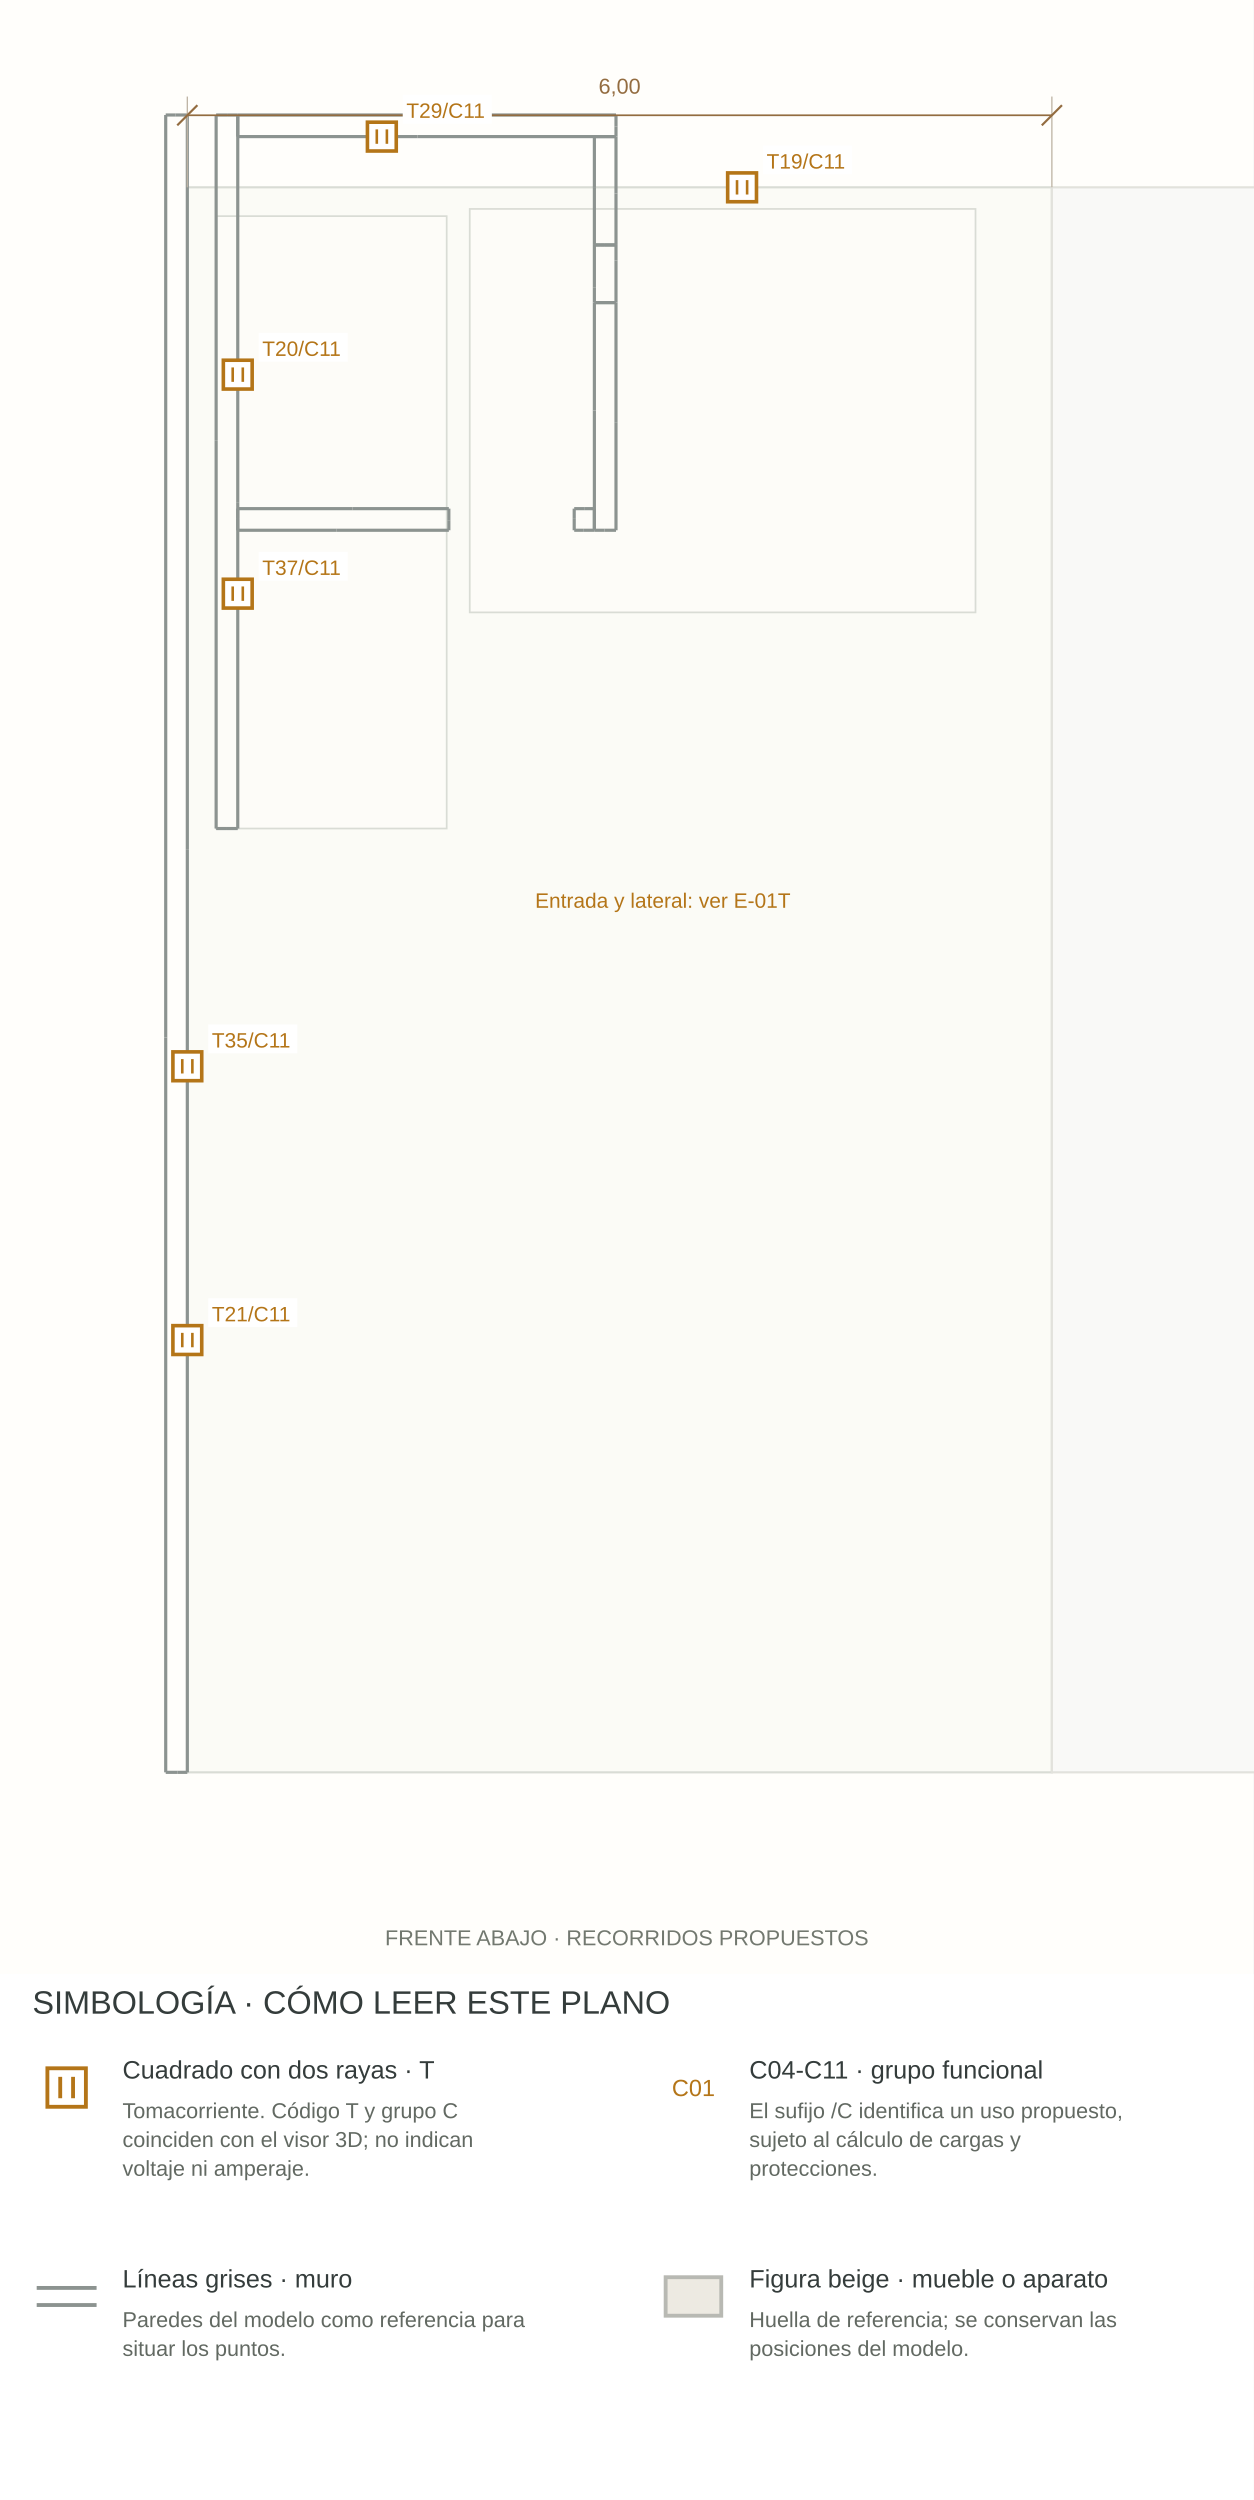
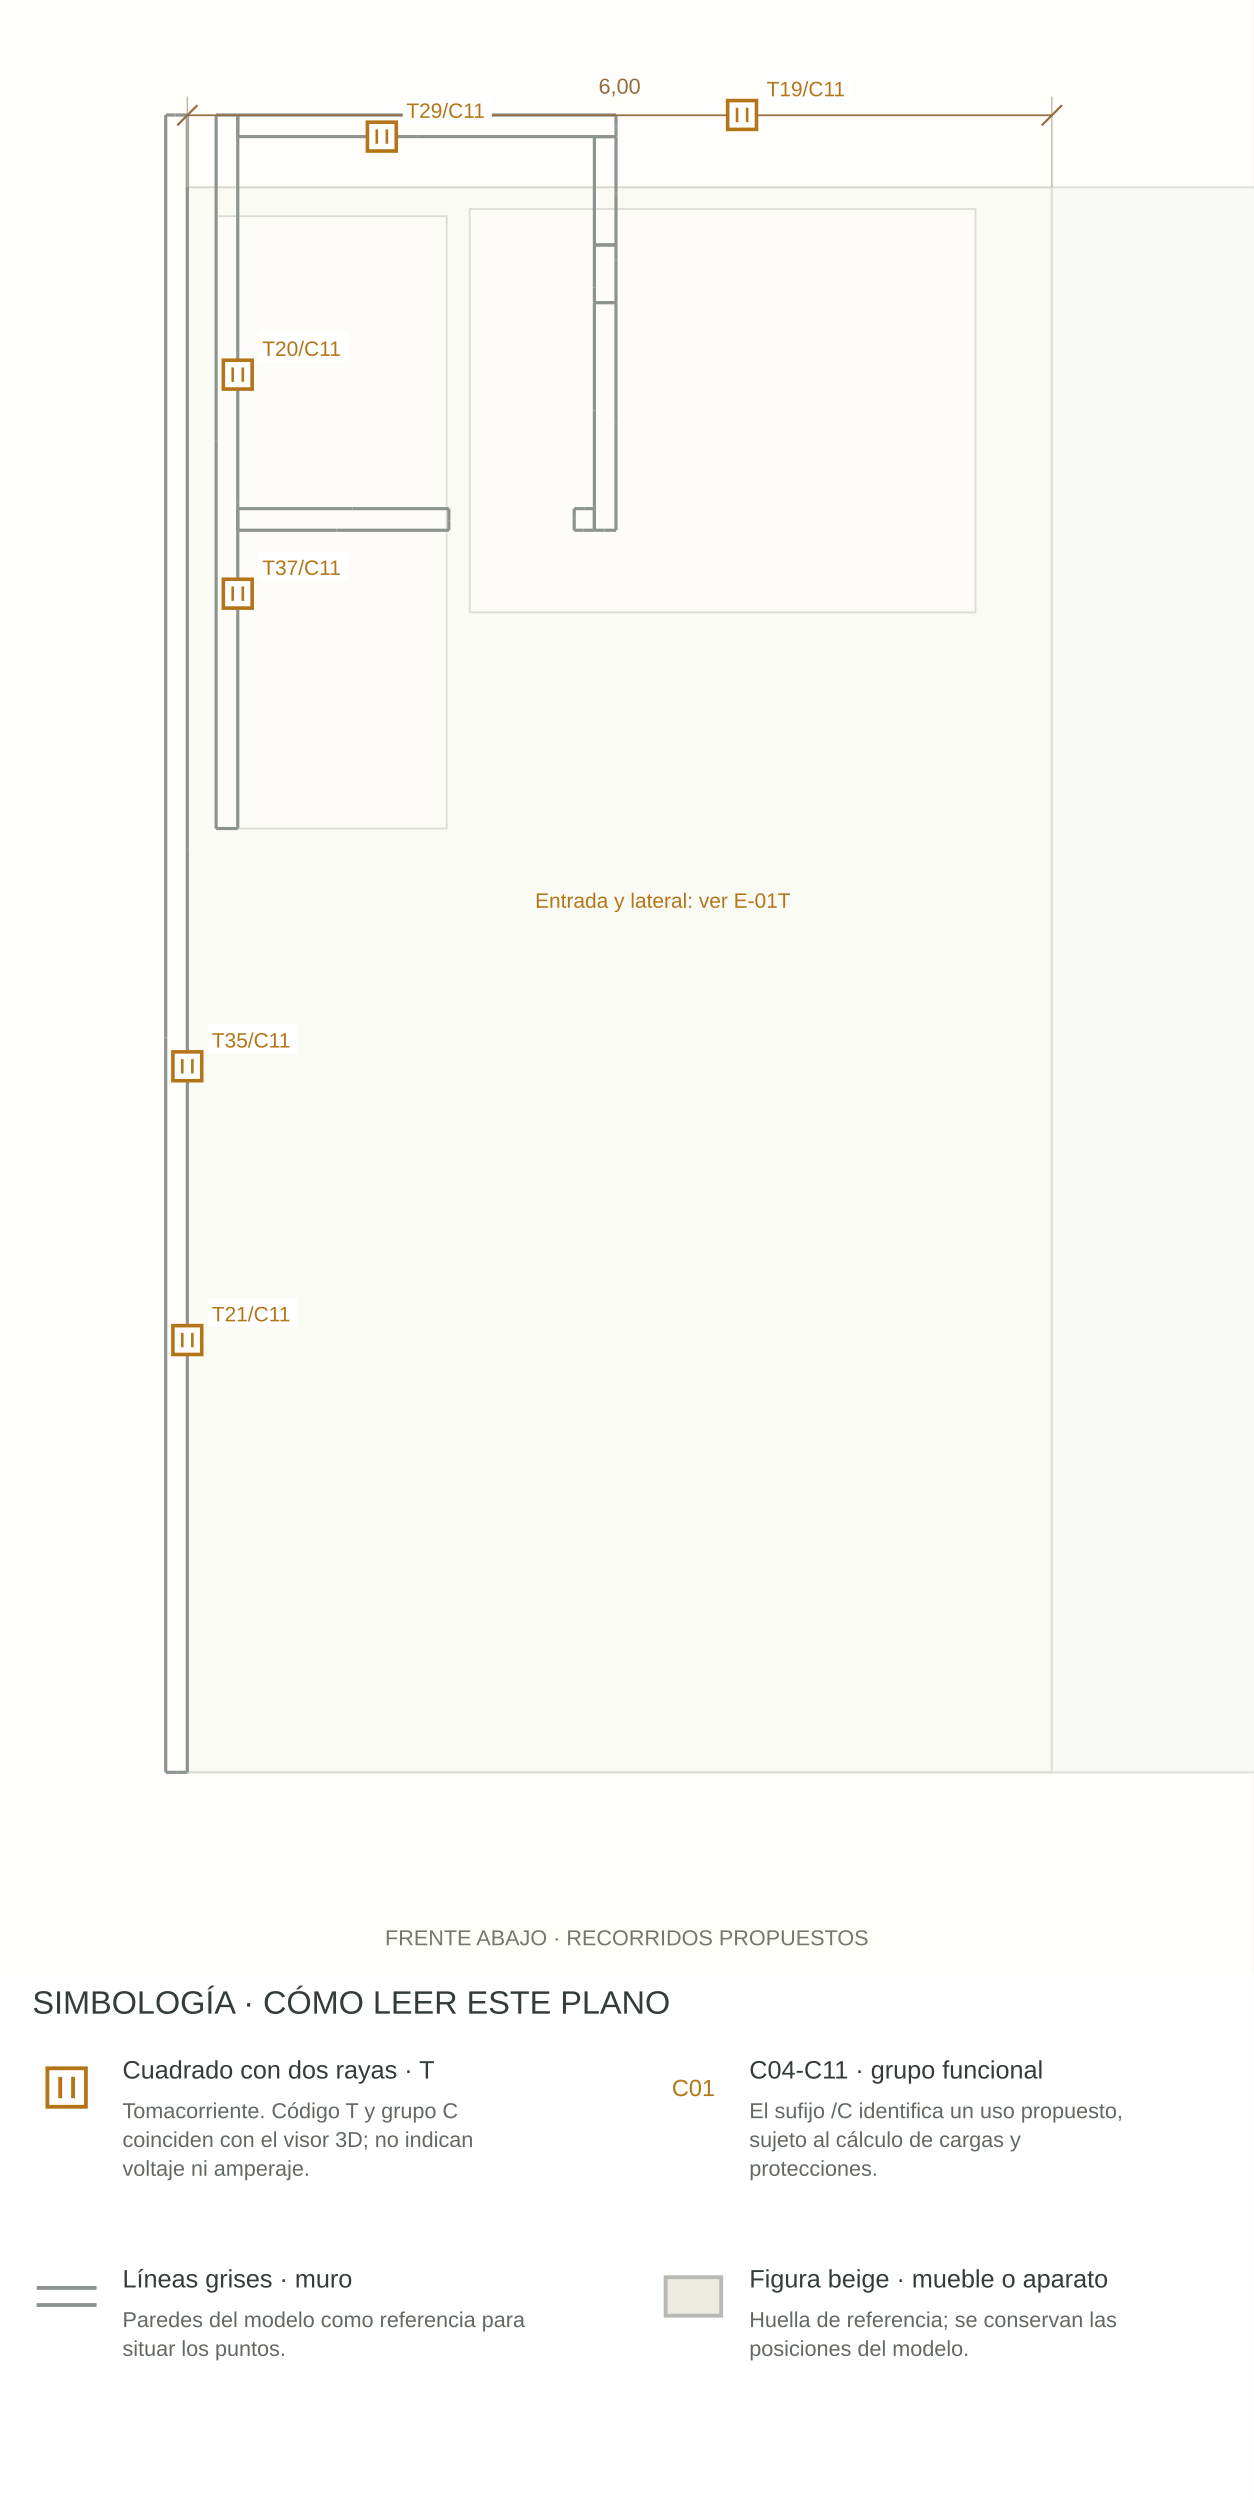
<svg xmlns="http://www.w3.org/2000/svg" viewBox="0 0 696 1388" role="img" aria-label="Tomacorrientes y equipos · Patio">
  <rect width="100%" height="100%" fill="#fffefb" />
  <polygon points="104.0,984.0 584.0,984.0 584.0,104.0 104.0,104.0" fill="#fbfbf6" stroke="#d9dcd5" stroke-width="1.2" />
  <polygon points="584.0,984.0 824.0,984.0 824.0,104.0 584.0,104.0" fill="#f9f9f7" stroke="#e2e2dc" stroke-width="1.2" />
  <polygon points="120.0,460.0 248.0,460.0 248.0,120.0 120.0,120.0" fill="#fdfcf8" stroke="#d9dcd5" stroke-width="0.96" />
  <polygon points="260.8,340.0 541.6,340.0 541.6,116.0 260.8,116.0" fill="#fdfcf8" stroke="#d9dcd5" stroke-width="0.96" />
  <polyline points="132.0,460.0 125.489,460.0" fill="none" stroke="#8c9390" stroke-width="1.76" />
  <polyline points="125.489,460.0 120.0,460.0" fill="none" stroke="#8c9390" stroke-width="1.76" />
  <polyline points="132.0,63.84 132.0,278.804" fill="none" stroke="#8c9390" stroke-width="1.76" />
  <polyline points="132.0,278.804 132.0,460.0" fill="none" stroke="#8c9390" stroke-width="1.76" />
  <polyline points="120.0,63.84 126.523,63.84" fill="none" stroke="#8c9390" stroke-width="1.76" />
  <polyline points="126.523,63.84 132.0,63.84" fill="none" stroke="#8c9390" stroke-width="1.76" />
  <polyline points="120.0,460.0 120.0,244.66" fill="none" stroke="#8c9390" stroke-width="1.76" />
  <polyline points="120.0,244.66 120.0,63.84" fill="none" stroke="#8c9390" stroke-width="1.76" />
  <polyline points="249.2,294.4 186.715,294.4" fill="none" stroke="#8c9390" stroke-width="1.76" />
  <polyline points="186.715,294.4 132.0,294.4" fill="none" stroke="#8c9390" stroke-width="1.76" />
  <polyline points="249.2,282.4 249.2,288.798" fill="none" stroke="#8c9390" stroke-width="1.76" />
  <polyline points="249.2,288.798 249.2,294.4" fill="none" stroke="#8c9390" stroke-width="1.76" />
  <polyline points="132.0,282.4 195.595,282.4" fill="none" stroke="#8c9390" stroke-width="1.76" />
  <polyline points="195.595,282.4 249.2,282.4" fill="none" stroke="#8c9390" stroke-width="1.76" />
  <polyline points="132.0,294.4 132.0,287.889" fill="none" stroke="#8c9390" stroke-width="1.76" />
  <polyline points="132.0,287.889 132.0,282.4" fill="none" stroke="#8c9390" stroke-width="1.76" />
  <polyline points="330.0,294.4 324.105,294.4" fill="none" stroke="#8c9390" stroke-width="1.76" />
  <polyline points="324.105,294.4 318.8,294.4" fill="none" stroke="#8c9390" stroke-width="1.76" />
  <polyline points="330.0,282.4 330.0,288.717" fill="none" stroke="#8c9390" stroke-width="1.76" />
  <polyline points="330.0,288.717 330.0,294.4" fill="none" stroke="#8c9390" stroke-width="1.76" />
  <polyline points="318.8,282.4 324.706,282.4" fill="none" stroke="#8c9390" stroke-width="1.76" />
  <polyline points="324.706,282.4 330.0,282.4" fill="none" stroke="#8c9390" stroke-width="1.76" />
  <polyline points="318.8,294.4 318.8,288.072" fill="none" stroke="#8c9390" stroke-width="1.76" />
  <polyline points="318.8,288.072 318.8,282.4" fill="none" stroke="#8c9390" stroke-width="1.76" />
  <polyline points="342.0,294.4 335.696,294.4" fill="none" stroke="#8c9390" stroke-width="1.76" />
  <polyline points="335.696,294.4 330.0,294.4" fill="none" stroke="#8c9390" stroke-width="1.76" />
  <polyline points="342.0,168.0 342.0,234.403" fill="none" stroke="#8c9390" stroke-width="1.76" />
  <polyline points="342.0,234.403 342.0,294.4" fill="none" stroke="#8c9390" stroke-width="1.76" />
  <polyline points="330.0,168.0 336.317,168.0" fill="none" stroke="#8c9390" stroke-width="1.76" />
  <polyline points="336.317,168.0 342.0,168.0" fill="none" stroke="#8c9390" stroke-width="1.76" />
  <polyline points="330.0,294.4 330.0,227.866" fill="none" stroke="#8c9390" stroke-width="1.76" />
  <polyline points="330.0,227.866 330.0,168.0" fill="none" stroke="#8c9390" stroke-width="1.76" />
  <polyline points="342.0,136.0 335.696,136.0" fill="none" stroke="#8c9390" stroke-width="1.76" />
  <polyline points="335.696,136.0 330.0,136.0" fill="none" stroke="#8c9390" stroke-width="1.76" />
  <polyline points="342.0,75.84 342.0,107.445" fill="none" stroke="#8c9390" stroke-width="1.76" />
  <polyline points="342.0,107.445 342.0,136.0" fill="none" stroke="#8c9390" stroke-width="1.76" />
  <polyline points="330.0,75.84 336.317,75.84" fill="none" stroke="#8c9390" stroke-width="1.76" />
  <polyline points="336.317,75.84 342.0,75.84" fill="none" stroke="#8c9390" stroke-width="1.76" />
  <polyline points="330.0,136.0 330.0,104.333" fill="none" stroke="#8c9390" stroke-width="1.76" />
  <polyline points="330.0,104.333 330.0,75.84" fill="none" stroke="#8c9390" stroke-width="1.76" />
  <polyline points="342.0,168.0 338.8,168.0" fill="none" stroke="#8c9390" stroke-width="1.76" />
  <polyline points="338.8,168.0 330.0,168.0" fill="none" stroke="#8c9390" stroke-width="1.76" />
  <polyline points="342.0,136.0 342.0,144.533" fill="none" stroke="#8c9390" stroke-width="1.76" />
  <polyline points="342.0,144.533 342.0,168.0" fill="none" stroke="#8c9390" stroke-width="1.76" />
  <polyline points="330.0,136.0 333.2,136.0" fill="none" stroke="#8c9390" stroke-width="1.76" />
  <polyline points="333.2,136.0 342.0,136.0" fill="none" stroke="#8c9390" stroke-width="1.76" />
  <polyline points="330.0,168.0 330.0,159.467" fill="none" stroke="#8c9390" stroke-width="1.76" />
  <polyline points="330.0,159.467 330.0,136.0" fill="none" stroke="#8c9390" stroke-width="1.76" />
  <polyline points="342.0,75.84 231.678,75.84" fill="none" stroke="#8c9390" stroke-width="1.76" />
  <polyline points="231.678,75.84 132.0,75.84" fill="none" stroke="#8c9390" stroke-width="1.76" />
  <polyline points="342.0,63.84 342.0,70.144" fill="none" stroke="#8c9390" stroke-width="1.76" />
  <polyline points="342.0,70.144 342.0,75.84" fill="none" stroke="#8c9390" stroke-width="1.76" />
  <polyline points="132.0,63.84 245.95,63.84" fill="none" stroke="#8c9390" stroke-width="1.76" />
  <polyline points="245.95,63.84 342.0,63.84" fill="none" stroke="#8c9390" stroke-width="1.76" />
  <polyline points="132.0,75.84 132.0,69.329" fill="none" stroke="#8c9390" stroke-width="1.76" />
  <polyline points="132.0,69.329 132.0,63.84" fill="none" stroke="#8c9390" stroke-width="1.76" />
  <polyline points="104.0,984.0 98.68,984.0" fill="none" stroke="#8c9390" stroke-width="1.76" />
  <polyline points="98.68,984.0 92.0,984.0" fill="none" stroke="#8c9390" stroke-width="1.76" />
  <polyline points="104.0,63.84 104.0,471.778" fill="none" stroke="#8c9390" stroke-width="1.76" />
  <polyline points="104.0,471.778 104.0,984.0" fill="none" stroke="#8c9390" stroke-width="1.76" />
  <polyline points="92.0,63.84 97.32,63.84" fill="none" stroke="#8c9390" stroke-width="1.76" />
  <polyline points="97.32,63.84 104.0,63.84" fill="none" stroke="#8c9390" stroke-width="1.76" />
  <polyline points="92.0,984.0 92.0,576.062" fill="none" stroke="#8c9390" stroke-width="1.76" />
  <polyline points="92.0,576.062 92.0,63.84" fill="none" stroke="#8c9390" stroke-width="1.76" />
  <polyline points="104.0,104.0 104.0,53.6" fill="none" stroke="#bdb3a4" stroke-width="0.72" data-plan-dimensions="true" />
  <polyline points="584.0,104.0 584.0,53.6" fill="none" stroke="#bdb3a4" stroke-width="0.72" data-plan-dimensions="true" />
  <polyline points="104.0,64.0 584.0,64.0" fill="none" stroke="#936c40" stroke-width="0.96" data-plan-dimensions="true" />
  <polyline points="98.4,69.6 109.6,58.4" fill="none" stroke="#936c40" stroke-width="1.2" data-plan-dimensions="true" />
  <polyline points="578.4,69.6 589.6,58.4" fill="none" stroke="#936c40" stroke-width="1.2" data-plan-dimensions="true" />
  <text x="344.0" y="52.0" font-family="Arial,sans-serif" font-size="12.0" fill="#936c40" text-anchor="middle" data-plan-dimensions="true">6,00</text>
  <text x="348.0" y="1080.0" font-family="Arial,sans-serif" font-size="12.0" fill="#72786f" text-anchor="middle">FRENTE ABAJO · RECORRIDOS PROPUESTOS</text>
-   <polygon points="404.0,112.0 420.0,112.0 420.0,96.0 404.0,96.0" fill="#ffffff" stroke="#b47518" stroke-width="2.0" />
-   <polyline points="409.2,108.0 409.2,100.0" fill="none" stroke="#b47518" stroke-width="1.44" />
-   <polyline points="414.8,108.0 414.8,100.0" fill="none" stroke="#b47518" stroke-width="1.44" />
-   <polygon points="423.6,96.8 473.072,96.8 473.072,80.8 423.6,80.8" fill="#ffffff" stroke="none" stroke-width="0" />
-   <text x="425.6" y="93.6" font-family="Arial,sans-serif" font-size="11.6" fill="#b47518" text-anchor="start">T19/C11</text>
+   <polygon points="404.0,71.84 420.0,71.84 420.0,55.84 404.0,55.84" fill="#ffffff" stroke="#b47518" stroke-width="2.0" />
+   <polyline points="409.2,67.84 409.2,59.84" fill="none" stroke="#b47518" stroke-width="1.44" />
+   <polyline points="414.8,67.84 414.8,59.84" fill="none" stroke="#b47518" stroke-width="1.44" />
+   <polygon points="423.6,56.64 473.072,56.64 473.072,40.64 423.6,40.64" fill="#ffffff" stroke="none" stroke-width="0" />
+   <text x="425.6" y="53.44" font-family="Arial,sans-serif" font-size="11.6" fill="#b47518" text-anchor="start">T19/C11</text>
  <polygon points="124.0,216.0 140.0,216.0 140.0,200.0 124.0,200.0" fill="#ffffff" stroke="#b47518" stroke-width="2.0" />
  <polyline points="129.2,212.0 129.2,204.0" fill="none" stroke="#b47518" stroke-width="1.44" />
  <polyline points="134.8,212.0 134.8,204.0" fill="none" stroke="#b47518" stroke-width="1.44" />
  <polygon points="143.6,200.8 193.072,200.8 193.072,184.8 143.6,184.8" fill="#ffffff" stroke="none" stroke-width="0" />
  <text x="145.6" y="197.6" font-family="Arial,sans-serif" font-size="11.6" fill="#b47518" text-anchor="start">T20/C11</text>
  <polygon points="204.0,83.84 220.0,83.84 220.0,67.84 204.0,67.84" fill="#ffffff" stroke="#b47518" stroke-width="2.0" />
  <polyline points="209.2,79.84 209.2,71.84" fill="none" stroke="#b47518" stroke-width="1.44" />
  <polyline points="214.8,79.84 214.8,71.84" fill="none" stroke="#b47518" stroke-width="1.44" />
  <polygon points="223.6,68.64 273.072,68.64 273.072,52.64 223.6,52.64" fill="#ffffff" stroke="none" stroke-width="0" />
  <text x="225.6" y="65.44" font-family="Arial,sans-serif" font-size="11.6" fill="#b47518" text-anchor="start">T29/C11</text>
  <polygon points="96.0,752.0 112.0,752.0 112.0,736.0 96.0,736.0" fill="#ffffff" stroke="#b47518" stroke-width="2.0" />
  <polyline points="101.2,748.0 101.2,740.0" fill="none" stroke="#b47518" stroke-width="1.44" />
  <polyline points="106.8,748.0 106.8,740.0" fill="none" stroke="#b47518" stroke-width="1.44" />
  <polygon points="115.6,736.8 165.072,736.8 165.072,720.8 115.6,720.8" fill="#ffffff" stroke="none" stroke-width="0" />
  <text x="117.6" y="733.6" font-family="Arial,sans-serif" font-size="11.6" fill="#b47518" text-anchor="start">T21/C11</text>
  <polygon points="96.0,600.0 112.0,600.0 112.0,584.0 96.0,584.0" fill="#ffffff" stroke="#b47518" stroke-width="2.0" />
  <polyline points="101.2,596.0 101.2,588.0" fill="none" stroke="#b47518" stroke-width="1.44" />
  <polyline points="106.8,596.0 106.8,588.0" fill="none" stroke="#b47518" stroke-width="1.44" />
  <polygon points="115.6,584.8 165.072,584.8 165.072,568.8 115.6,568.8" fill="#ffffff" stroke="none" stroke-width="0" />
  <text x="117.6" y="581.6" font-family="Arial,sans-serif" font-size="11.6" fill="#b47518" text-anchor="start">T35/C11</text>
  <polygon points="124.0,337.6 140.0,337.6 140.0,321.6 124.0,321.6" fill="#ffffff" stroke="#b47518" stroke-width="2.0" />
  <polyline points="129.2,333.6 129.2,325.6" fill="none" stroke="#b47518" stroke-width="1.44" />
  <polyline points="134.8,333.6 134.8,325.6" fill="none" stroke="#b47518" stroke-width="1.44" />
  <polygon points="143.6,322.4 193.072,322.4 193.072,306.4 143.6,306.4" fill="#ffffff" stroke="none" stroke-width="0" />
  <text x="145.6" y="319.2" font-family="Arial,sans-serif" font-size="11.6" fill="#b47518" text-anchor="start">T37/C11</text>
  <text x="368.0" y="504.0" font-family="Arial,sans-serif" font-size="11.6" fill="#b47518" text-anchor="middle">Entrada y lateral: ver E-01T</text>
  <g data-symbol-legend="true">
    <rect x="0" y="1096.0" width="696" height="292" fill="#ffffff" />
    <text x="18" y="1118.0" font-family="Arial,sans-serif" font-size="18" fill="#343c3b">SIMBOLOGÍA · CÓMO LEER ESTE PLANO</text>
    <svg viewBox="0 0 32 32" role="img" aria-label="Cuadrado con dos rayas · T" x="18.0" y="1140.0" width="38" height="38">
      <rect x="7" y="7" width="18" height="18" fill="#ffffff" stroke="#b47518" stroke-width="1.8" />
      <polyline points="13,11 13,21" fill="none" stroke="#b47518" stroke-width="1.8" />
      <polyline points="19,11 19,21" fill="none" stroke="#b47518" stroke-width="1.8" />
    </svg>
    <text x="68.0" y="1154.0" font-family="Arial,sans-serif" font-size="14" fill="#343c3b">Cuadrado con dos rayas · T</text>
    <text x="68.0" y="1176.0" font-family="Arial,sans-serif" font-size="12" fill="#626962">Tomacorriente. Código T y grupo C</text>
    <text x="68.0" y="1192.0" font-family="Arial,sans-serif" font-size="12" fill="#626962">coinciden con el visor 3D; no indican</text>
    <text x="68.0" y="1208.0" font-family="Arial,sans-serif" font-size="12" fill="#626962">voltaje ni amperaje.</text>
    <svg viewBox="0 0 32 32" role="img" aria-label="C04-C11 · grupo funcional" x="366" y="1140.0" width="38" height="38">
      <text x="16" y="20" text-anchor="middle" font-family="Arial,sans-serif" font-size="11" fill="#b47518">C01</text>
    </svg>
    <text x="416" y="1154.0" font-family="Arial,sans-serif" font-size="14" fill="#343c3b">C04-C11 · grupo funcional</text>
    <text x="416" y="1176.0" font-family="Arial,sans-serif" font-size="12" fill="#626962">El sufijo /C identifica un uso propuesto,</text>
    <text x="416" y="1192.0" font-family="Arial,sans-serif" font-size="12" fill="#626962">sujeto al cálculo de cargas y</text>
    <text x="416" y="1208.0" font-family="Arial,sans-serif" font-size="12" fill="#626962">protecciones.</text>
    <svg viewBox="0 0 32 32" role="img" aria-label="Líneas grises · muro" x="18.0" y="1256.0" width="38" height="38">
      <polyline points="2,12 30,12" fill="none" stroke="#8c9390" stroke-width="1.8" />
      <polyline points="2,20 30,20" fill="none" stroke="#8c9390" stroke-width="1.8" />
    </svg>
    <text x="68.0" y="1270.0" font-family="Arial,sans-serif" font-size="14" fill="#343c3b">Líneas grises · muro</text>
    <text x="68.0" y="1292.0" font-family="Arial,sans-serif" font-size="12" fill="#626962">Paredes del modelo como referencia para</text>
    <text x="68.0" y="1308.0" font-family="Arial,sans-serif" font-size="12" fill="#626962">situar los puntos.</text>
    <svg viewBox="0 0 32 32" role="img" aria-label="Figura beige · mueble o aparato" x="366" y="1256.0" width="38" height="38">
      <rect x="3" y="7" width="26" height="18" fill="#edeae2" stroke="#b8b9b3" stroke-width="1.8" />
    </svg>
    <text x="416" y="1270.0" font-family="Arial,sans-serif" font-size="14" fill="#343c3b">Figura beige · mueble o aparato</text>
    <text x="416" y="1292.0" font-family="Arial,sans-serif" font-size="12" fill="#626962">Huella de referencia; se conservan las</text>
    <text x="416" y="1308.0" font-family="Arial,sans-serif" font-size="12" fill="#626962">posiciones del modelo.</text>
  </g>
</svg>
